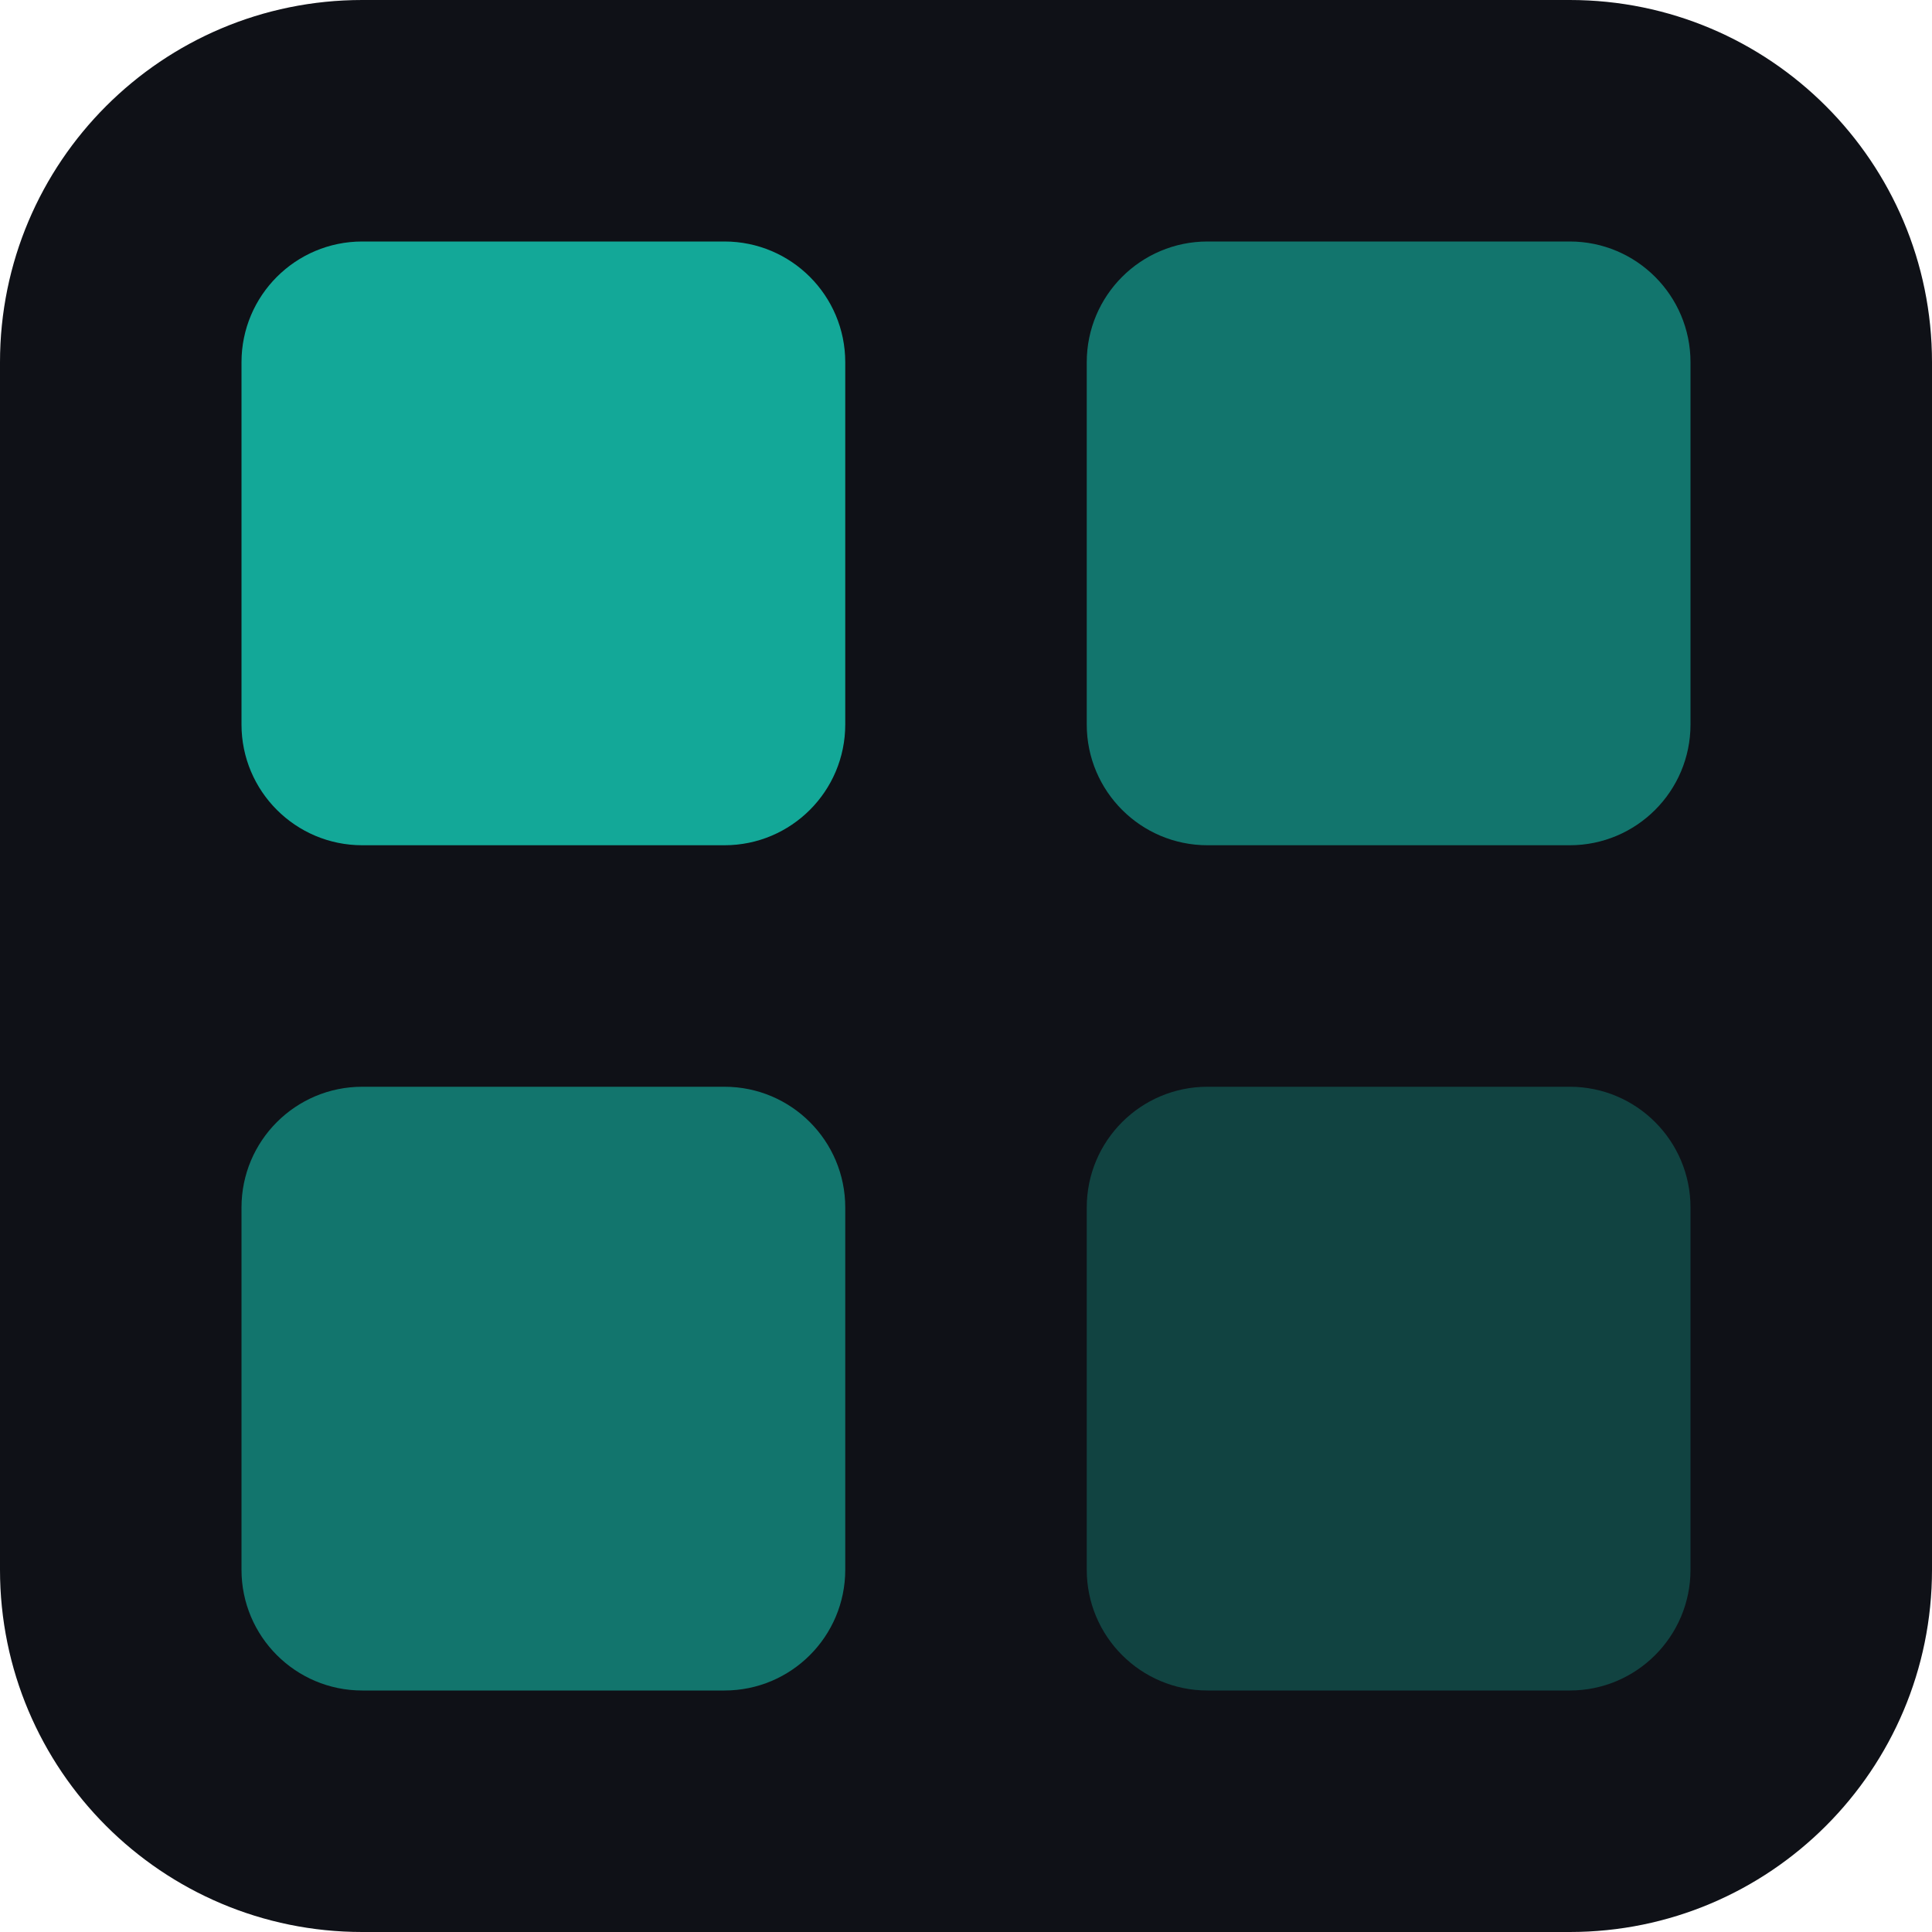
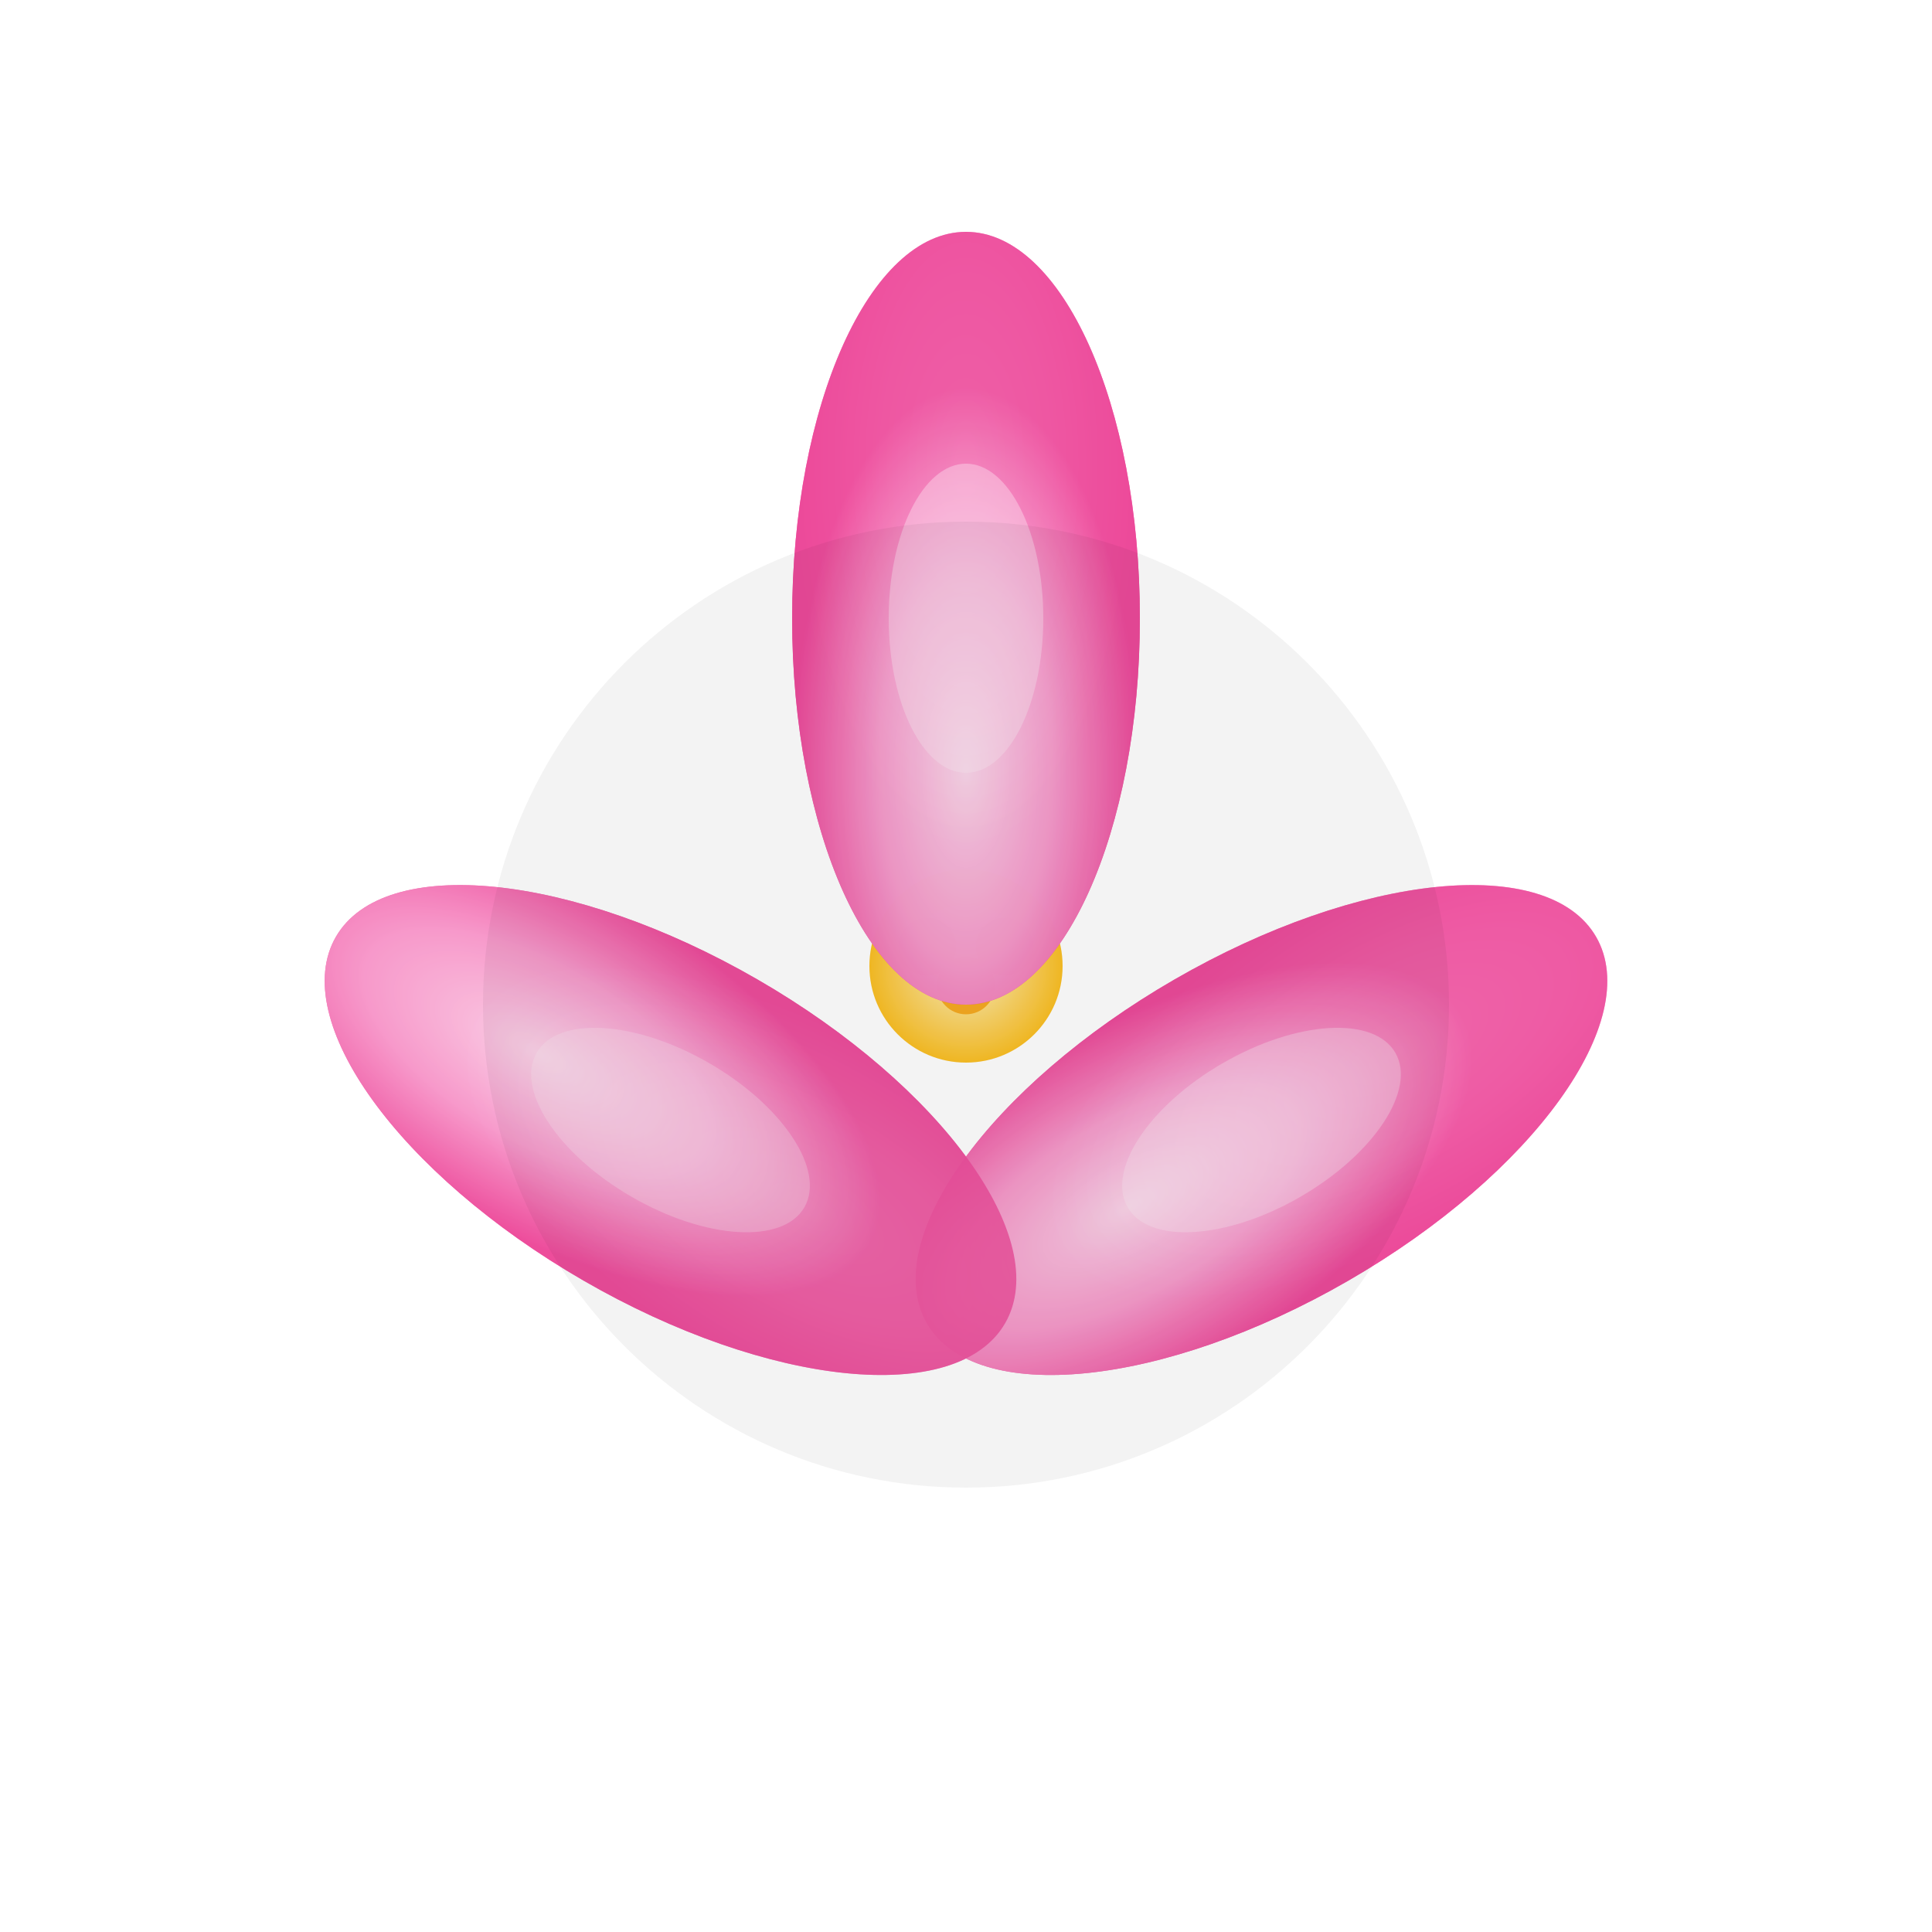
- <svg xmlns="http://www.w3.org/2000/svg" viewBox="0 0 32 32">
-   <rect width="32" height="32" rx="6" fill="#0f1117" />
-   <rect x="4" y="4" width="10" height="10" rx="2" fill="#14b8a6" opacity="0.9" />
-   <rect x="18" y="4" width="10" height="10" rx="2" fill="#14b8a6" opacity="0.6" />
-   <rect x="4" y="18" width="10" height="10" rx="2" fill="#14b8a6" opacity="0.6" />
-   <rect x="18" y="18" width="10" height="10" rx="2" fill="#14b8a6" opacity="0.3" />
+ <svg xmlns="http://www.w3.org/2000/svg" viewBox="0 0 100 100">
+   <defs>
+     <radialGradient id="petalGradient" cx="50%" cy="30%">
+       <stop offset="0%" style="stop-color:#fce7f3;stop-opacity:1" />
+       <stop offset="50%" style="stop-color:#f9a8d4;stop-opacity:1" />
+       <stop offset="100%" style="stop-color:#ec4899;stop-opacity:1" />
+     </radialGradient>
+     <radialGradient id="centerGradient" cx="50%" cy="50%">
+       <stop offset="0%" style="stop-color:#fef3c7;stop-opacity:1" />
+       <stop offset="100%" style="stop-color:#fbbf24;stop-opacity:1" />
+     </radialGradient>
+   </defs>
+   <g transform="translate(50, 50)">
+     <circle cx="0" cy="0" r="5" fill="url(#centerGradient)" />
+     <circle cx="-2" cy="-1" r="1.5" fill="#f59e0b" opacity="0.8" />
+     <circle cx="2" cy="-1" r="1.5" fill="#f59e0b" opacity="0.8" />
+     <circle cx="0" cy="1" r="1.5" fill="#f59e0b" opacity="0.8" />
+     <ellipse cx="0" cy="-18" rx="9" ry="20" fill="url(#petalGradient)" opacity="0.95" />
+     <ellipse cx="15" cy="-9" rx="9" ry="20" fill="url(#petalGradient)" opacity="0.9" transform="rotate(60 0 0)" />
+     <ellipse cx="15" cy="9" rx="9" ry="20" fill="url(#petalGradient)" opacity="0.88" transform="rotate(120 0 0)" />
+     <ellipse cx="0" cy="18" rx="9" ry="20" fill="url(#petalGradient)" opacity="0.85" transform="rotate(180 0 0)" />
+     <ellipse cx="-15" cy="9" rx="9" ry="20" fill="url(#petalGradient)" opacity="0.82" transform="rotate(240 0 0)" />
+     <ellipse cx="-15" cy="-9" rx="9" ry="20" fill="url(#petalGradient)" opacity="0.8" transform="rotate(300 0 0)" />
+     <ellipse cx="0" cy="-18" rx="4" ry="8" fill="#fce7f3" opacity="0.4" />
+     <ellipse cx="15" cy="-9" rx="4" ry="8" fill="#fce7f3" opacity="0.35" transform="rotate(60 0 0)" />
+     <ellipse cx="15" cy="9" rx="4" ry="8" fill="#fce7f3" opacity="0.3" transform="rotate(120 0 0)" />
+   </g>
+   <circle cx="50" cy="52" r="25" fill="#000" opacity="0.05" />
</svg>
